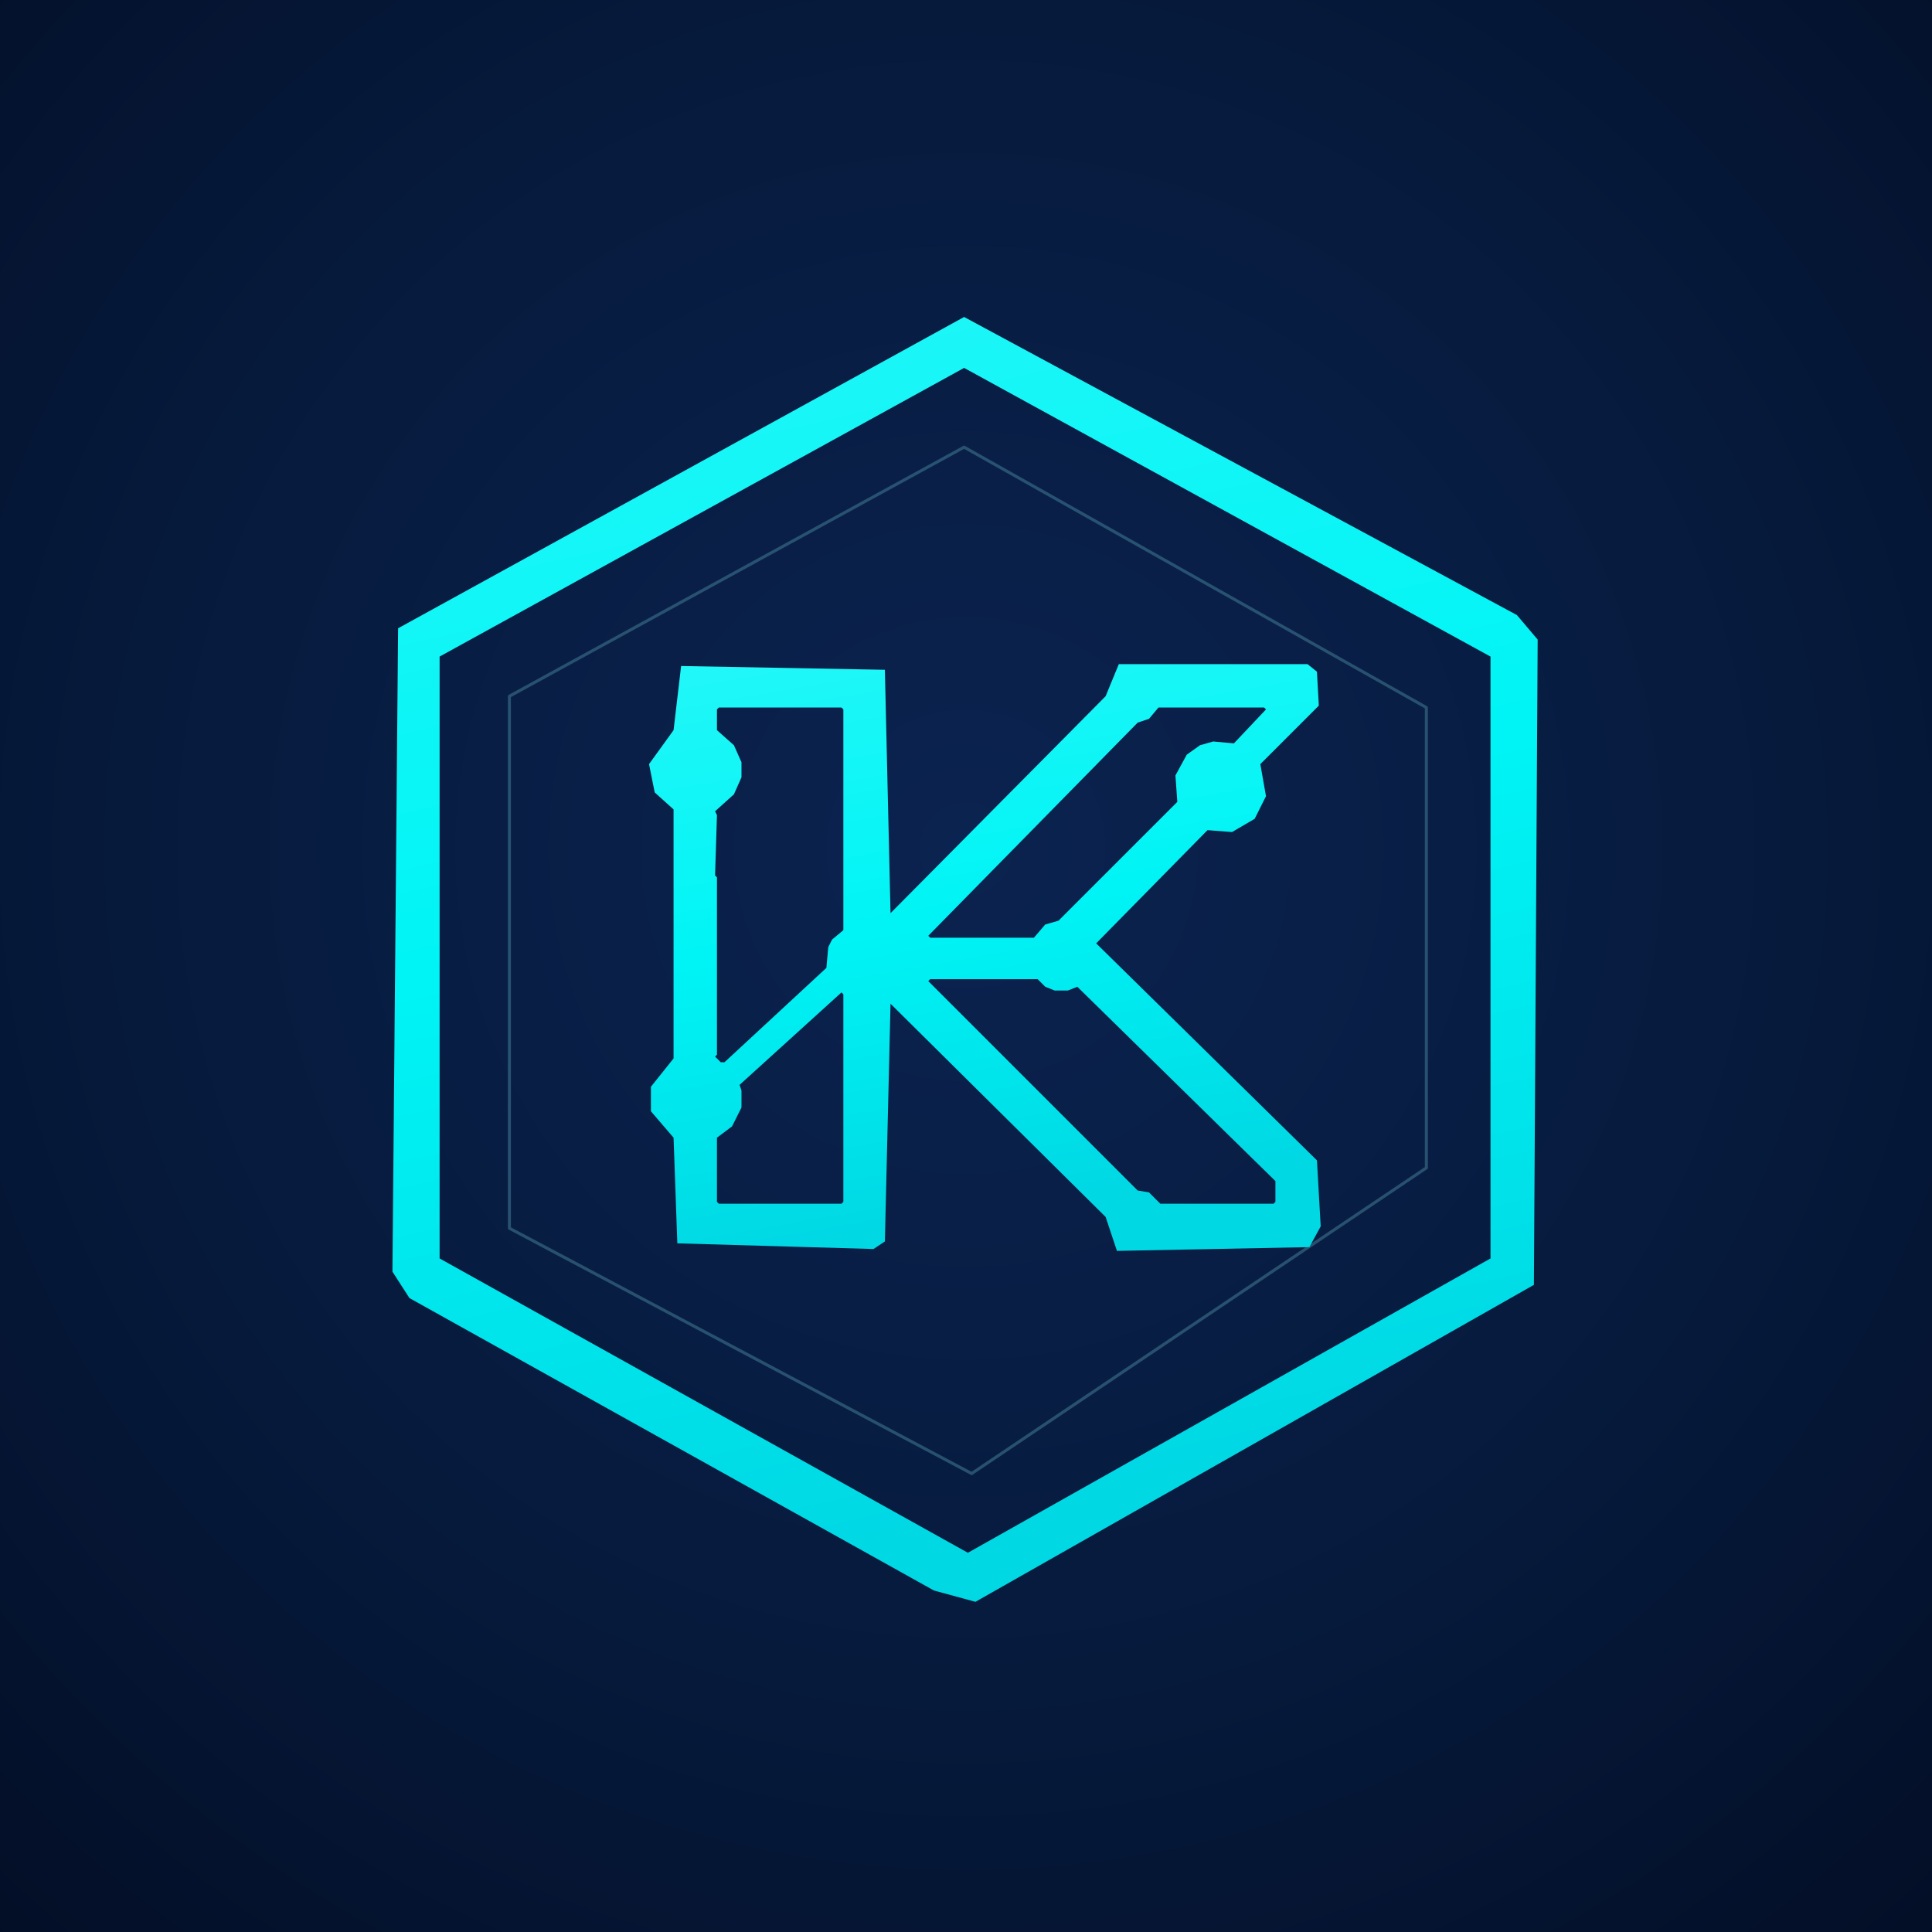
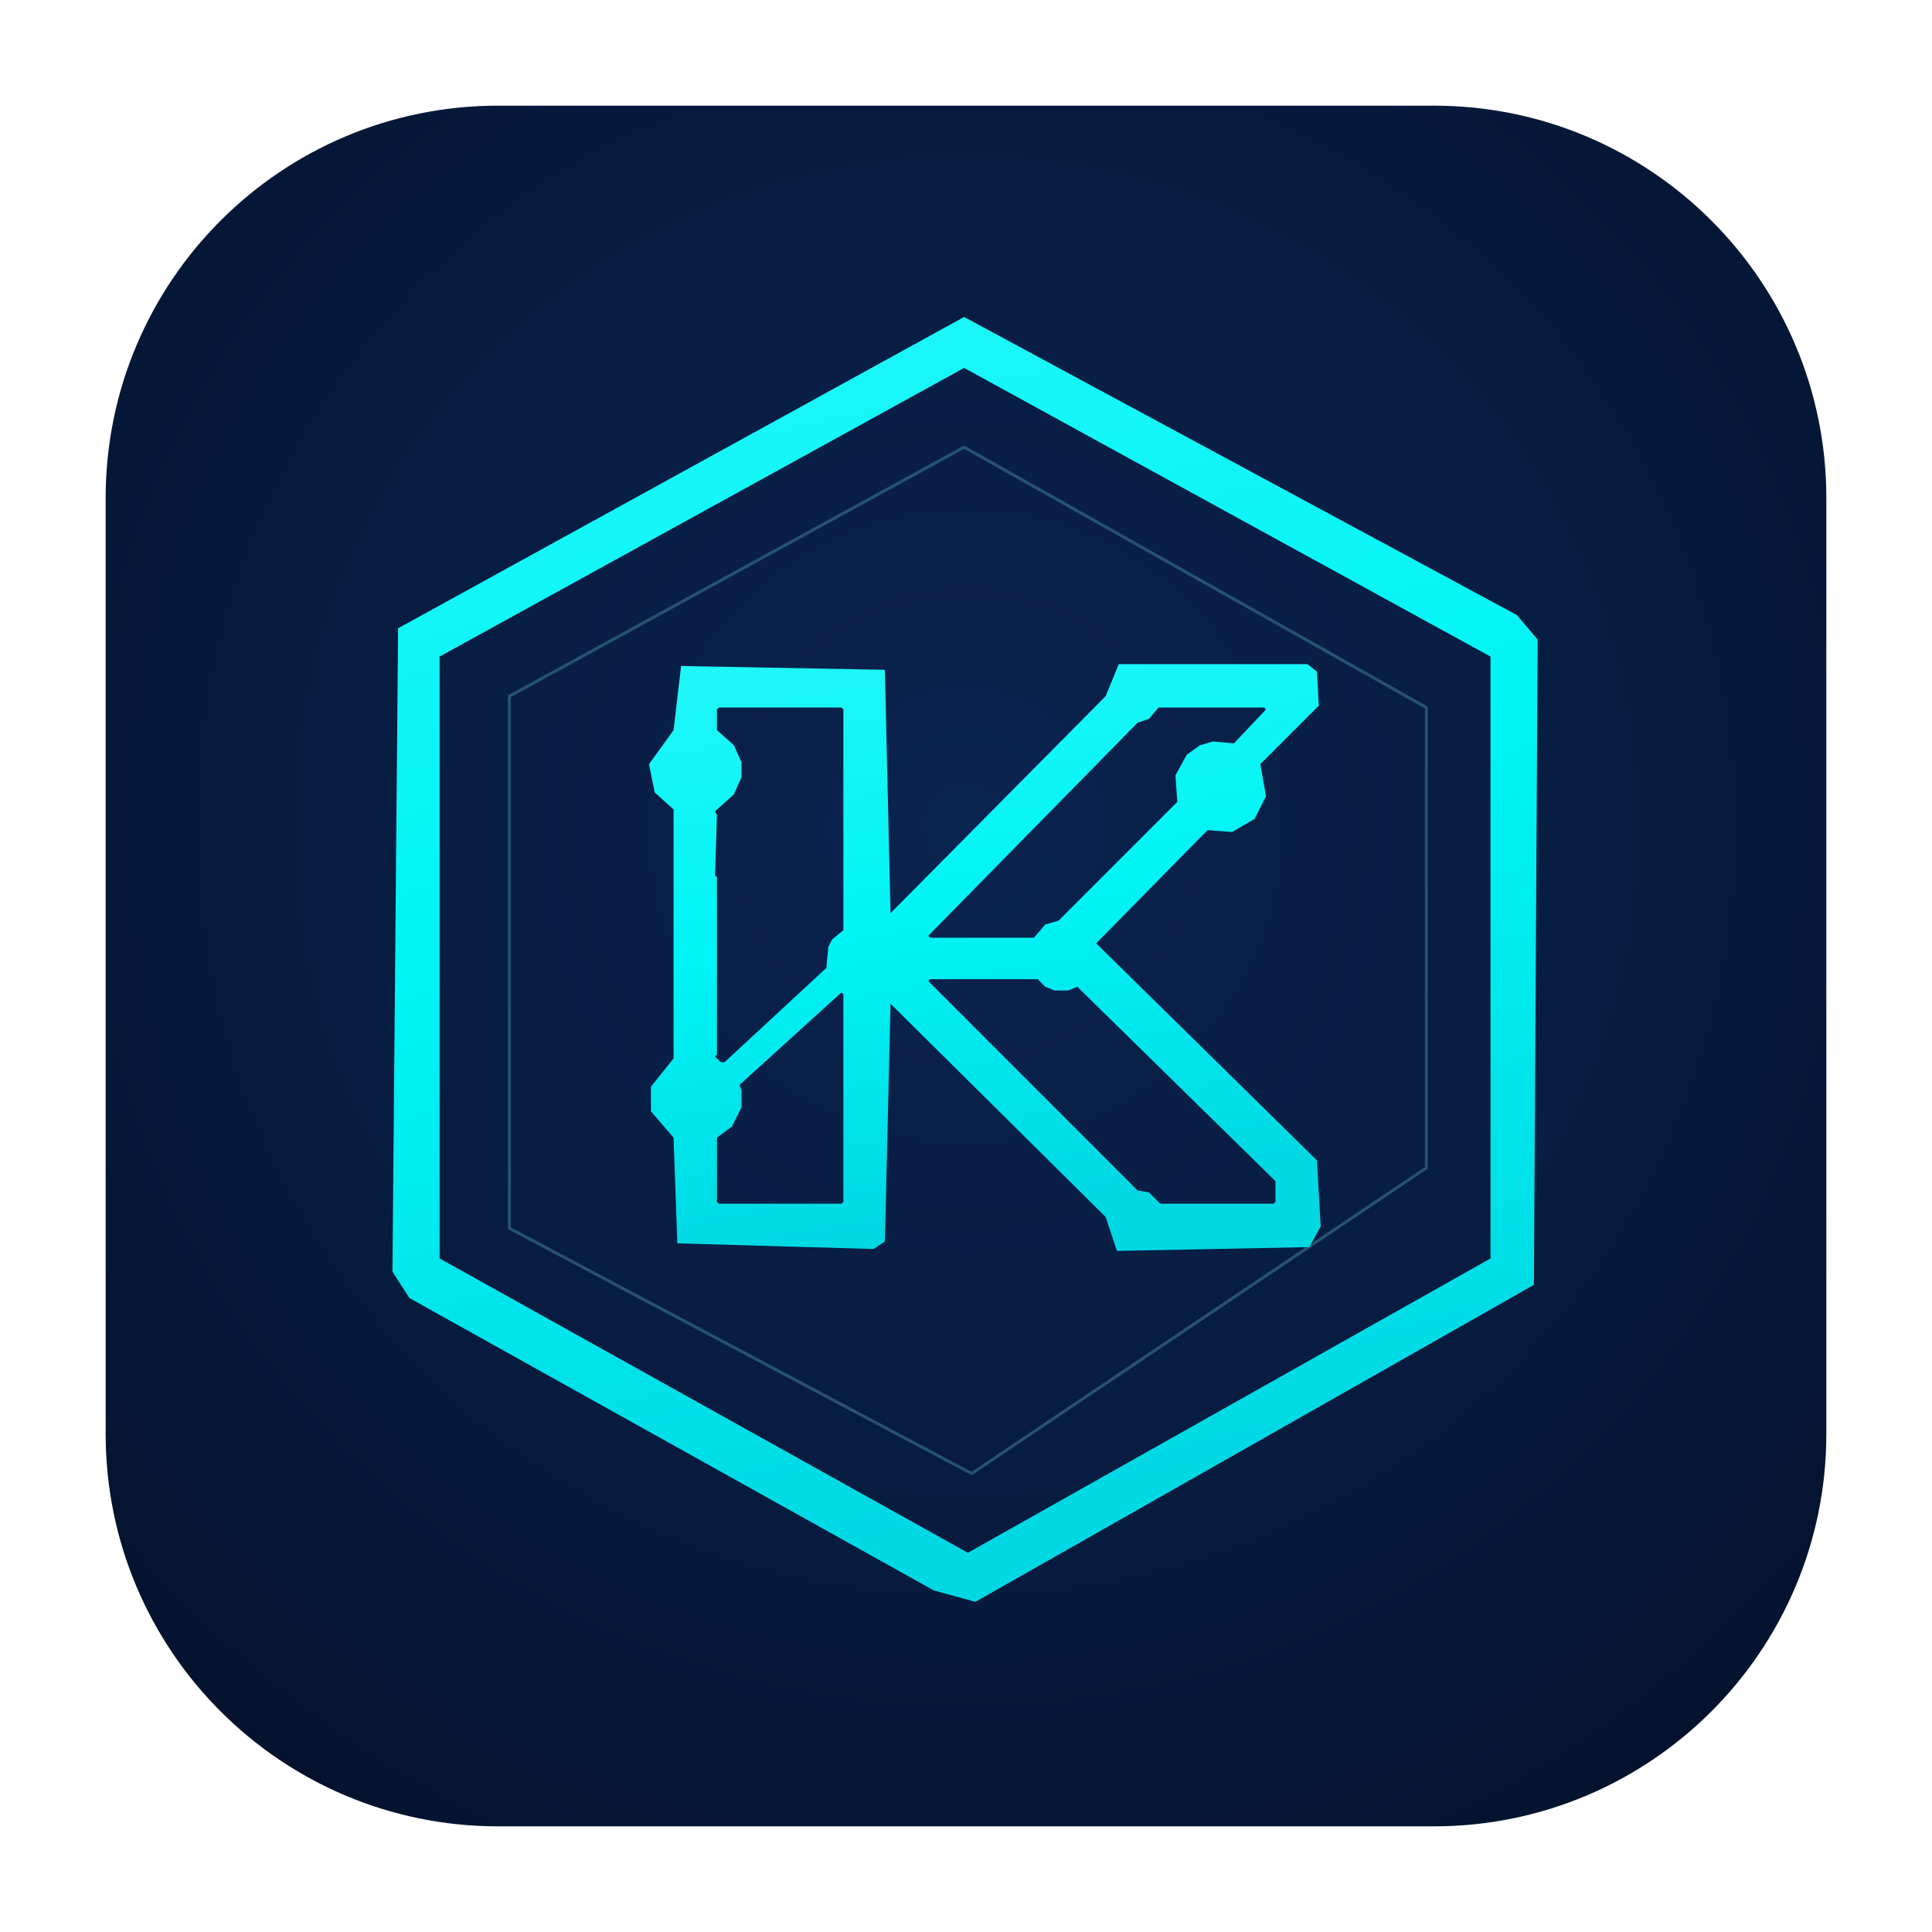
<svg xmlns="http://www.w3.org/2000/svg" width="1024" height="1024" viewBox="0 0 1024 1024" role="img" aria-label="Kevrai Omni">
  <defs>
-     <radialGradient id="bg" cx="0.5" cy="0.44" r="0.78">
+     <radialGradient id="bg" cx="0.5" cy="0.42" r="0.8">
      <stop offset="0" stop-color="#0B2350" />
-       <stop offset="0.55" stop-color="#061A3C" />
+       <stop offset="0.58" stop-color="#061A3C" />
      <stop offset="1" stop-color="#030D24" />
    </radialGradient>
    <linearGradient id="accent" x1="0" y1="0" x2="0.2" y2="1">
      <stop offset="0" stop-color="#22F7F8" />
      <stop offset="0.5" stop-color="#00F4F5" />
      <stop offset="1" stop-color="#00D8E4" />
    </linearGradient>
  </defs>
-   <rect width="1024" height="1024" fill="url(#bg)" />
+   <rect x="56" y="56" width="912" height="912" rx="208" fill="url(#bg)" />
  <path d="M511 237 L756 375 L756 619 L515 781 L270 651 L270 369 Z" fill="none" stroke="#2E5A78" stroke-width="1.6" stroke-linejoin="round" opacity="0.85" />
  <g fill="url(#accent)" fill-rule="evenodd">
    <path d="M511 168 L211 333 L208 674 L217 688 L495 843 L517 849 L813 681 L815 339 L804 326 ZM511 195 L790 348 L790 667 L513 823 L233 667 L233 348 Z" />
    <path d="M698 356 L693 352 L593 352 L586 369 L472 484 L469 355 L361 353 L357 387 L344 405 L347 420 L357 429 L357 561 L345 576 L345 589 L357 603 L359 659 L463 662 L469 658 L472 532 L586 645 L592 663 L694 661 L700 650 L698 615 L581 500 L640 440 L653 441 L665 434 L671 422 L668 405 L699 374 ZM446 526 L447 527 L447 637 L446 638 L381 638 L380 637 L380 603 L388 597 L393 587 L393 578 L392 575 ZM492 520 L493 519 L550 519 L554 523 L559 525 L566 525 L571 523 L676 626 L676 637 L675 638 L615 638 L609 632 L603 631 ZM671 376 L654 394 L643 393 L636 395 L629 400 L623 411 L624 425 L561 488 L554 490 L548 497 L493 497 L492 496 L603 383 L609 381 L614 375 L670 375 ZM446 375 L447 376 L447 493 L441 498 L439 502 L438 513 L384 563 L382 563 L379 560 L380 559 L380 465 L379 464 L380 432 L379 430 L389 421 L393 412 L393 404 L389 395 L380 387 L380 376 L381 375 Z" />
  </g>
</svg>
